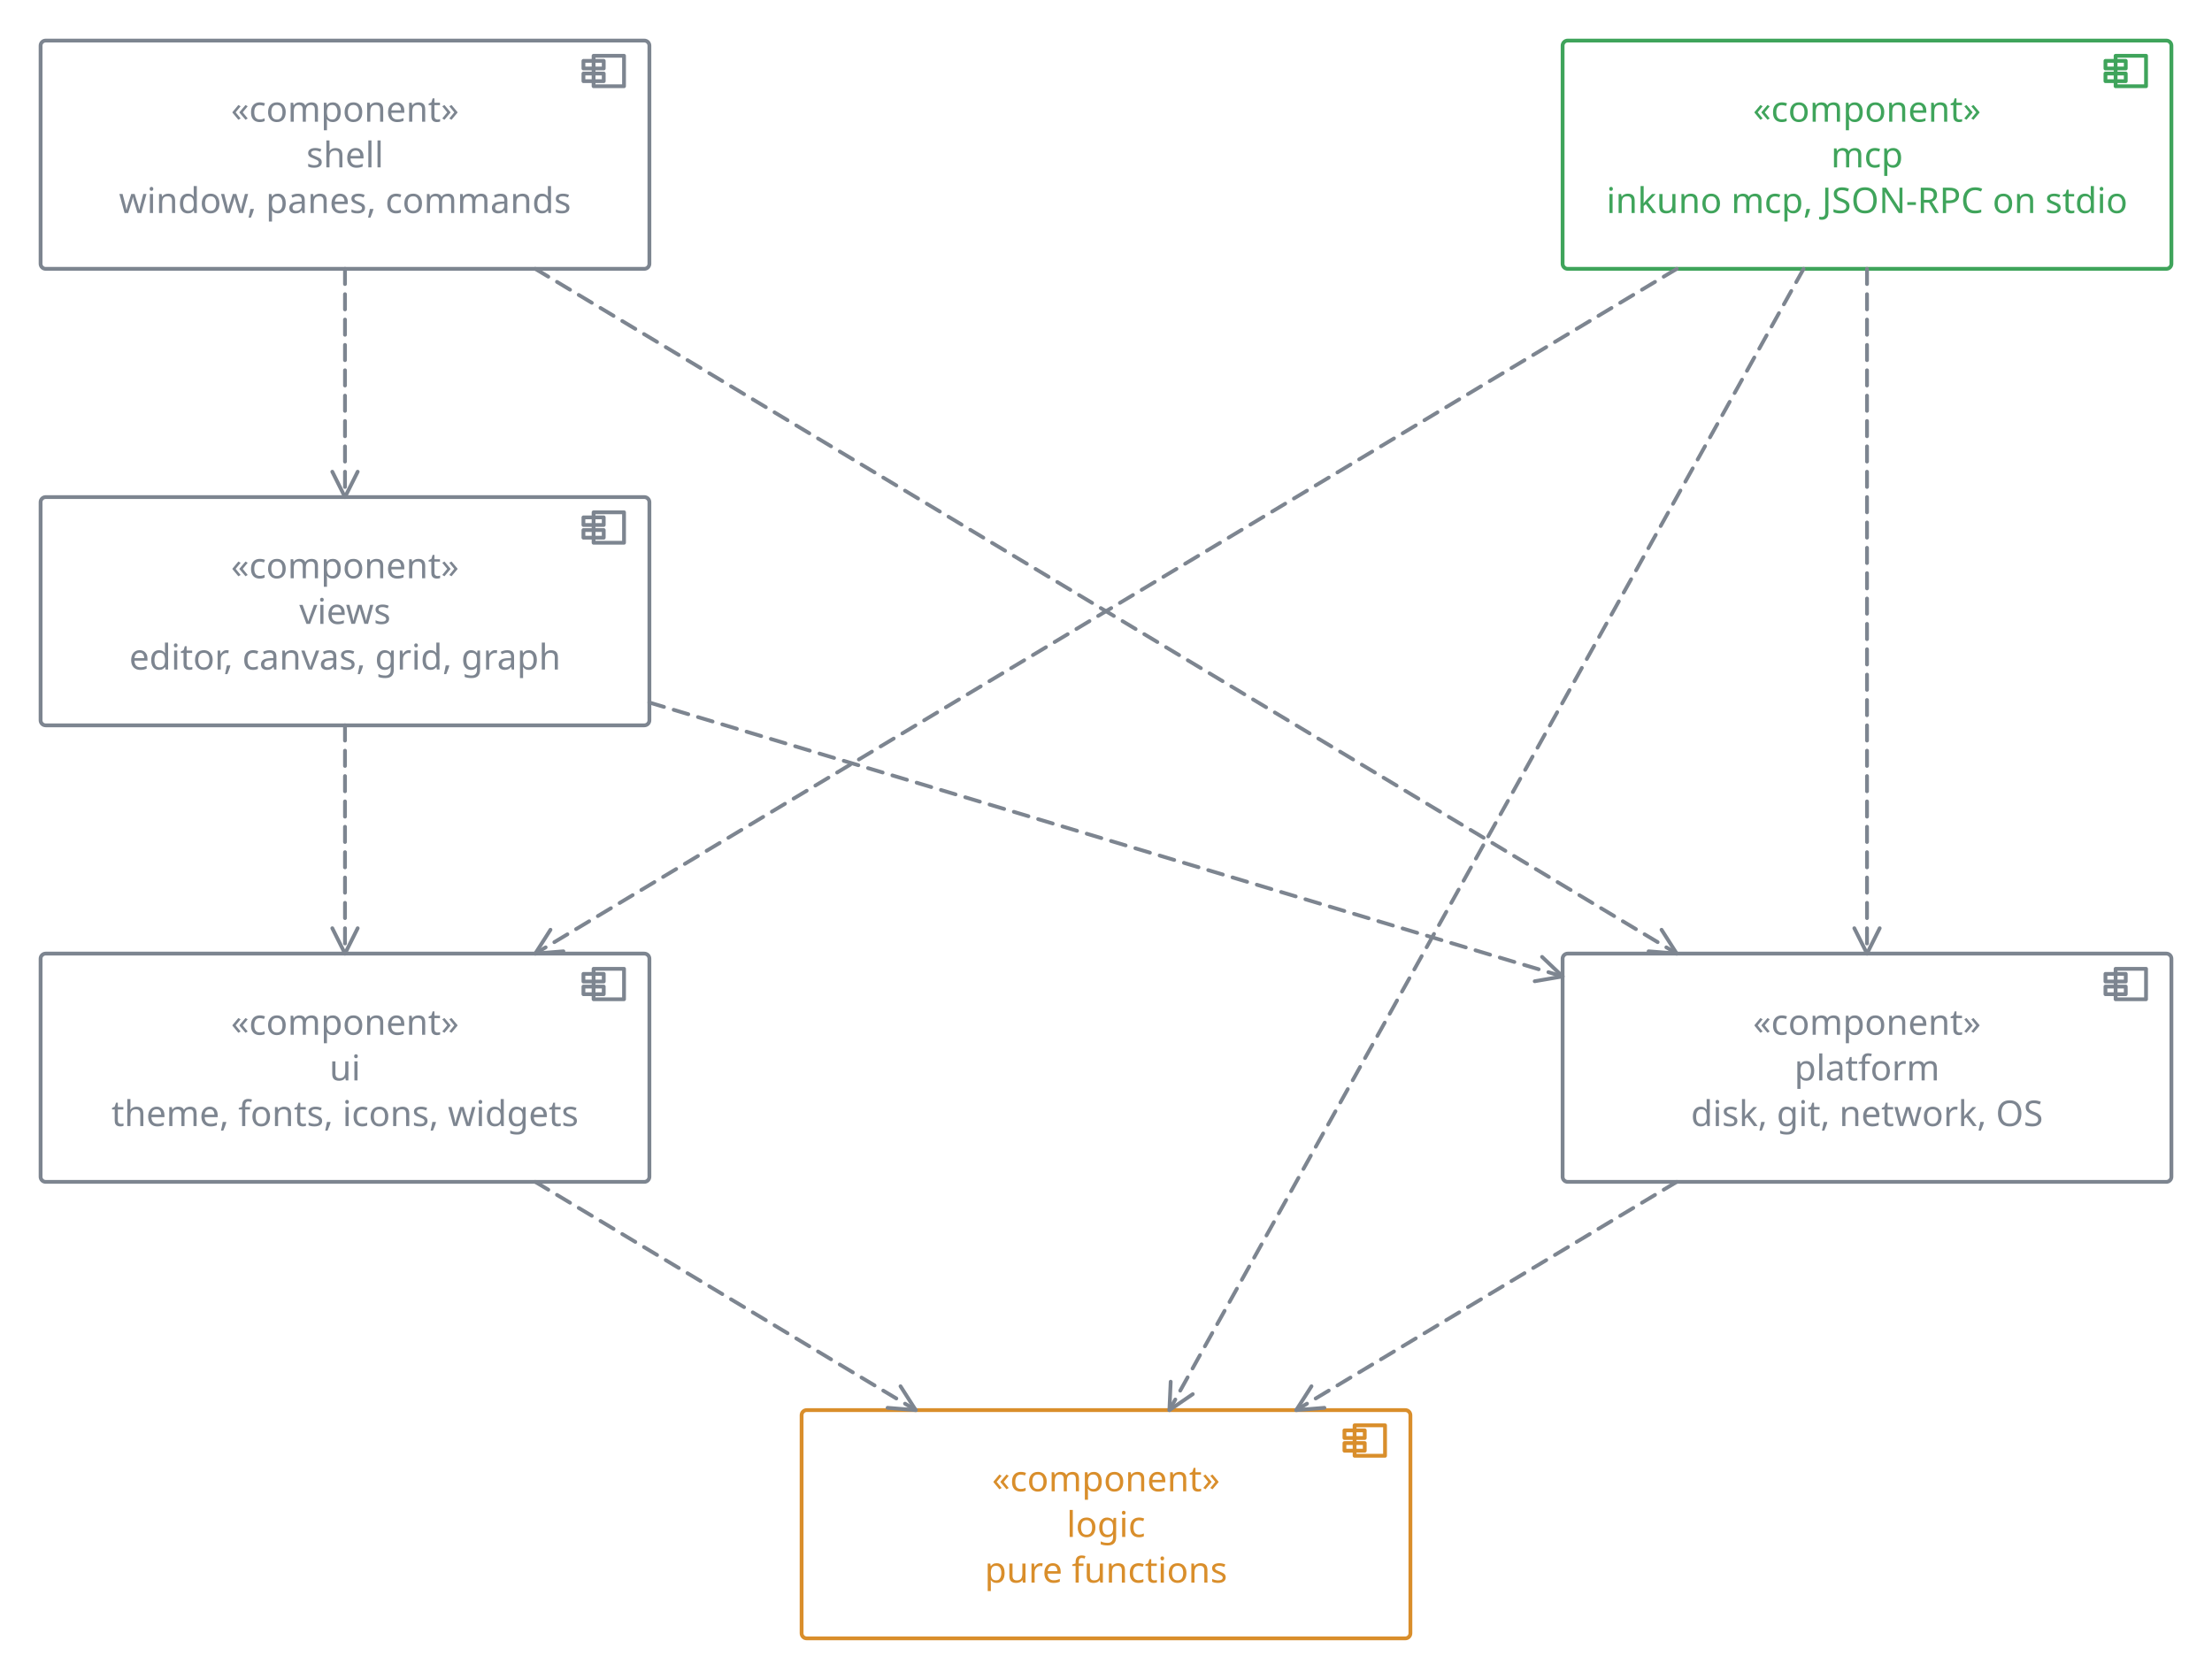
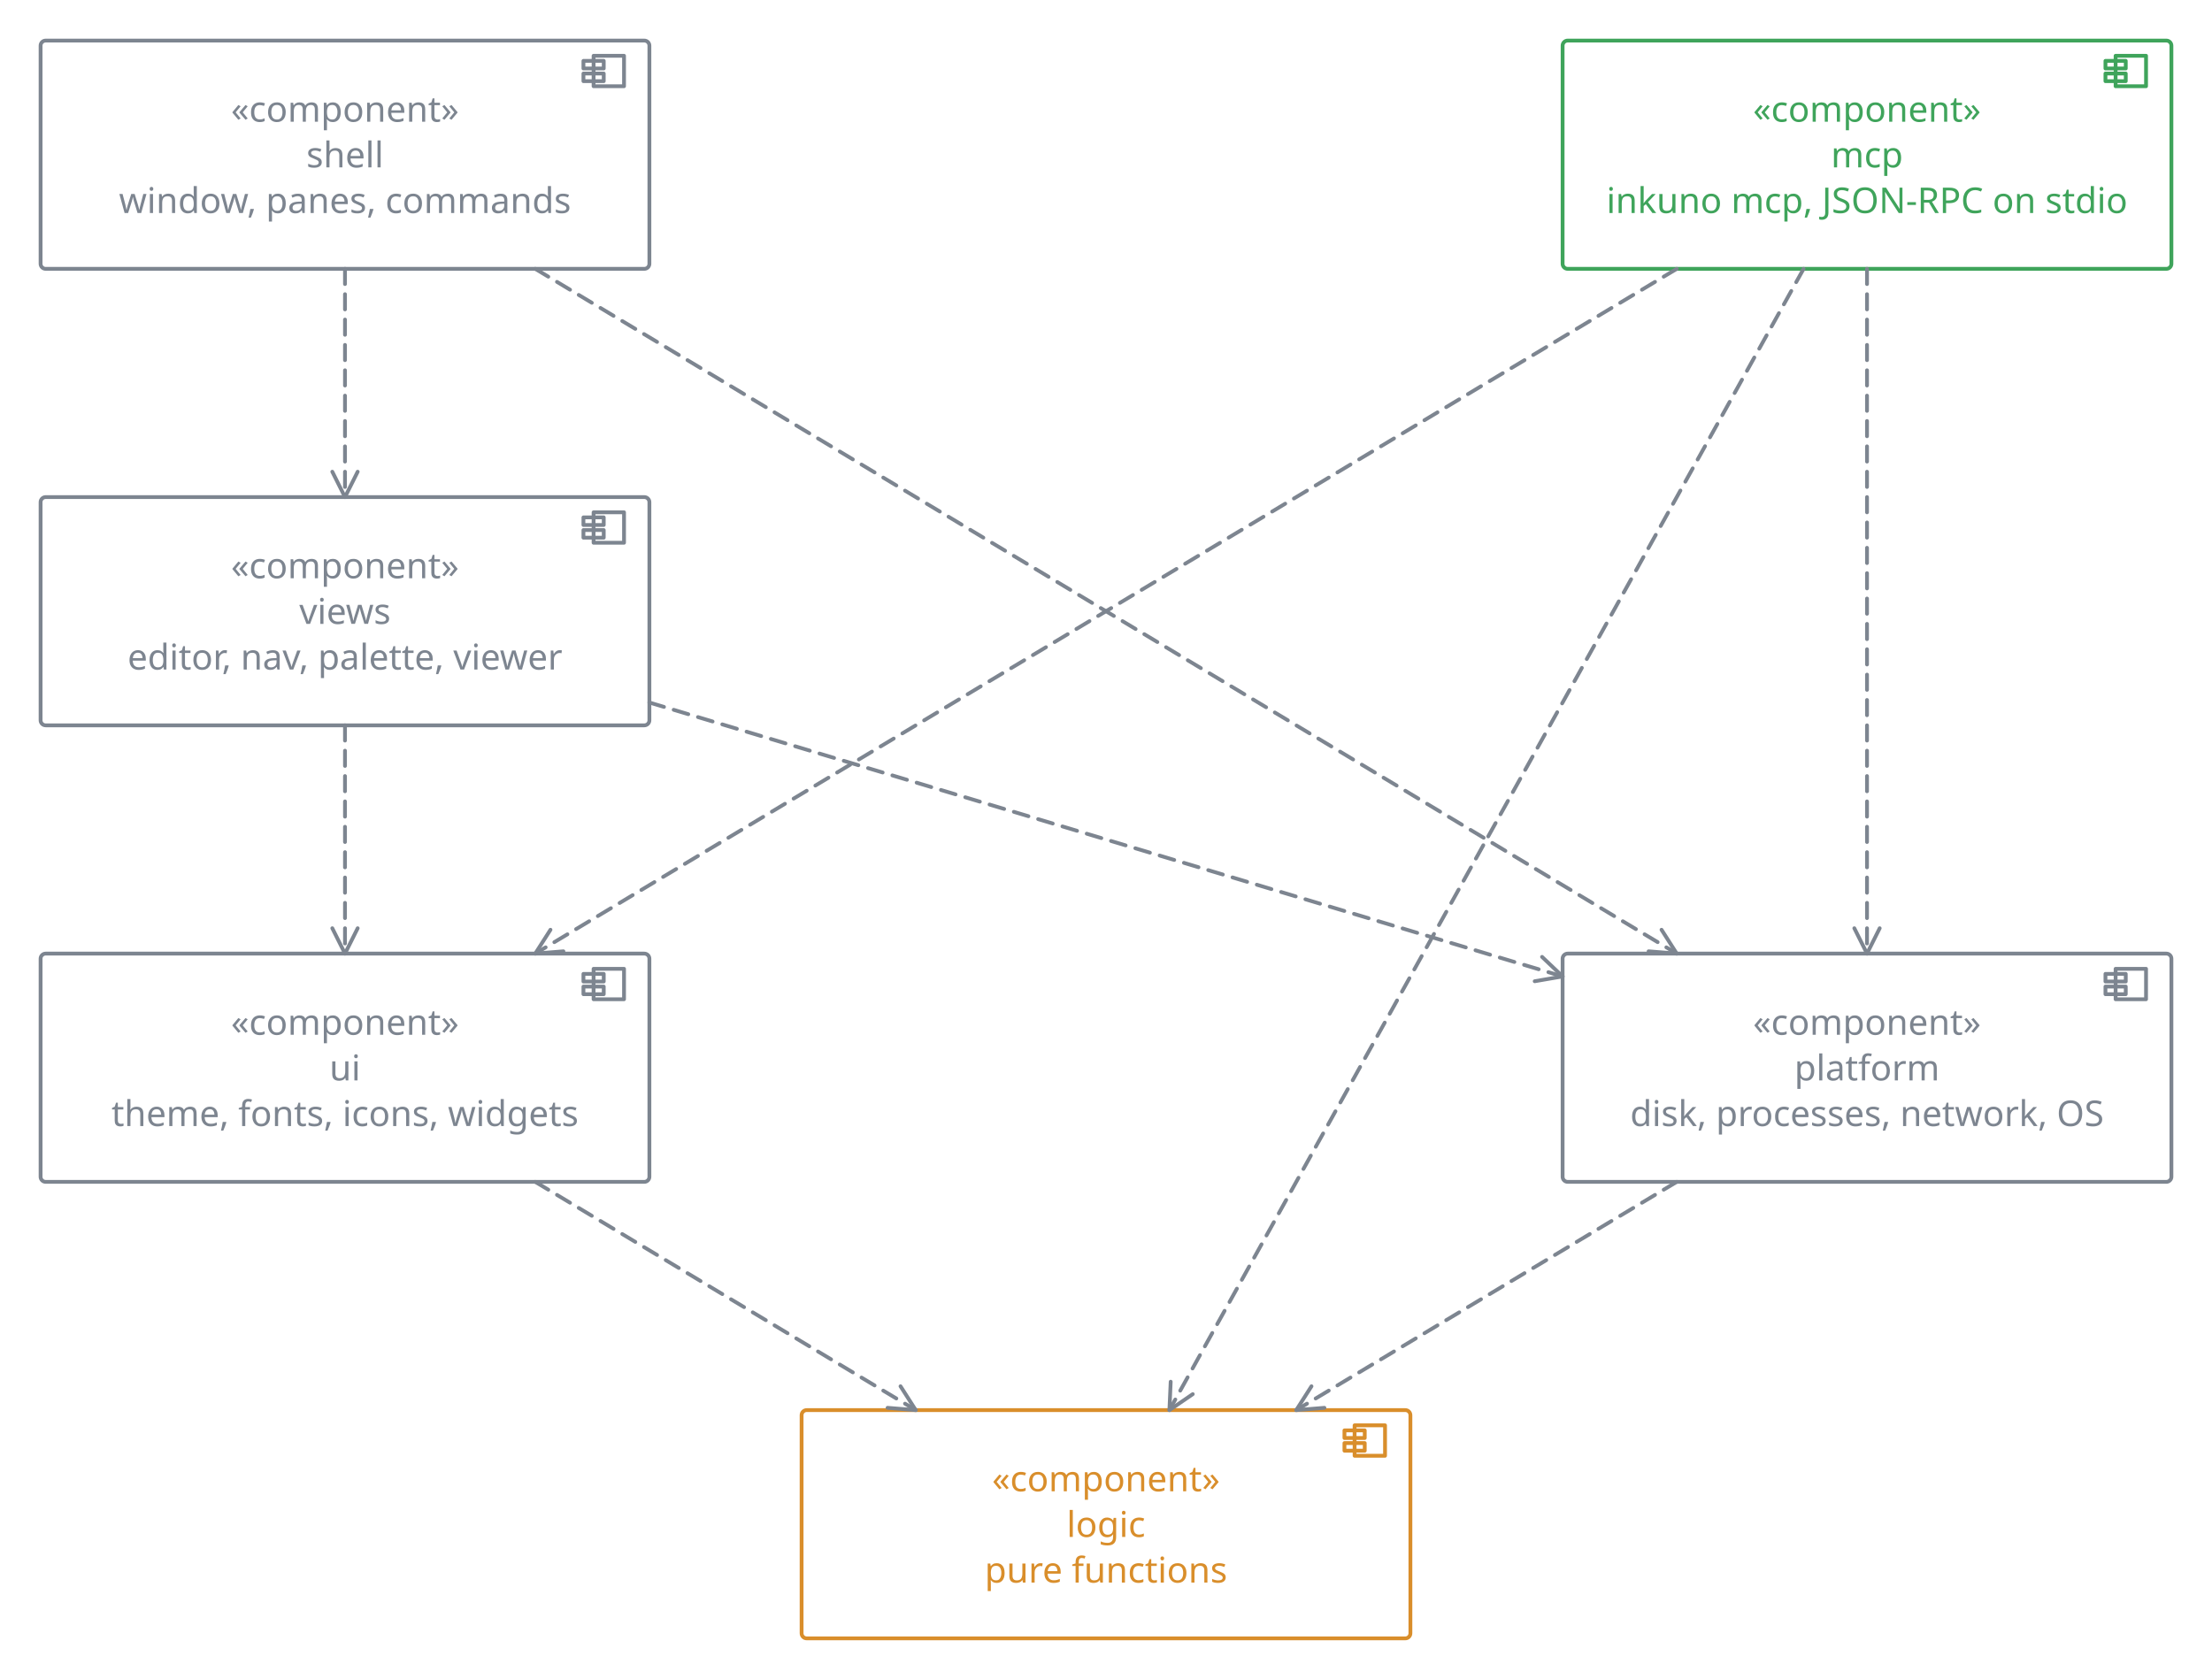
<svg xmlns="http://www.w3.org/2000/svg" width="872" height="662" viewBox="24 24 872 662" fill="none" stroke-width="1.5" stroke-linecap="round" stroke-linejoin="round" font-family="sans-serif" font-size="14">
  <path d="M42 40L278 40C279.1 40 280 40.9 280 42L280 128C280 129.1 279.1 130 278 130L42 130C40.9 130 40 129.1 40 128L40 42C40 40.9 40.9 40 42 40Z" stroke="#7d8590" />
  <path d="M258 46L270 46L270 58L258 58Z" stroke="#7d8590" />
  <path d="M254 48L262 48L262 51L254 51Z" stroke="#7d8590" />
  <path d="M254 53L262 53L262 56L254 56Z" stroke="#7d8590" />
  <text x="160" y="72" text-anchor="middle" fill="#7d8590" stroke="none">«component»</text>
  <text x="160" y="90" text-anchor="middle" fill="#7d8590" stroke="none">shell</text>
  <text x="160" y="108" text-anchor="middle" fill="#7d8590" stroke="none">window, panes, commands</text>
  <path d="M642 40L878 40C879.1 40 880 40.9 880 42L880 128C880 129.1 879.1 130 878 130L642 130C640.9 130 640 129.1 640 128L640 42C640 40.9 640.9 40 642 40Z" stroke="#3fa45b" />
  <path d="M858 46L870 46L870 58L858 58Z" stroke="#3fa45b" />
  <path d="M854 48L862 48L862 51L854 51Z" stroke="#3fa45b" />
  <path d="M854 53L862 53L862 56L854 56Z" stroke="#3fa45b" />
  <text x="760" y="72" text-anchor="middle" fill="#3fa45b" stroke="none">«component»</text>
  <text x="760" y="90" text-anchor="middle" fill="#3fa45b" stroke="none">mcp</text>
  <text x="760" y="108" text-anchor="middle" fill="#3fa45b" stroke="none">inkuno mcp, JSON-RPC on stdio</text>
  <path d="M42 220L278 220C279.1 220 280 220.9 280 222L280 308C280 309.1 279.1 310 278 310L42 310C40.9 310 40 309.1 40 308L40 222C40 220.9 40.9 220 42 220Z" stroke="#7d8590" />
  <path d="M258 226L270 226L270 238L258 238Z" stroke="#7d8590" />
  <path d="M254 228L262 228L262 231L254 231Z" stroke="#7d8590" />
  <path d="M254 233L262 233L262 236L254 236Z" stroke="#7d8590" />
  <text x="160" y="252" text-anchor="middle" fill="#7d8590" stroke="none">«component»</text>
  <text x="160" y="270" text-anchor="middle" fill="#7d8590" stroke="none">views</text>
-   <text x="160" y="288" text-anchor="middle" fill="#7d8590" stroke="none">editor, canvas, grid, graph</text>
+   <text x="160" y="288" text-anchor="middle" fill="#7d8590" stroke="none">editor, nav, palette, viewer</text>
  <path d="M42 400L278 400C279.1 400 280 400.9 280 402L280 488C280 489.1 279.1 490 278 490L42 490C40.9 490 40 489.1 40 488L40 402C40 400.9 40.9 400 42 400Z" stroke="#7d8590" />
  <path d="M258 406L270 406L270 418L258 418Z" stroke="#7d8590" />
  <path d="M254 408L262 408L262 411L254 411Z" stroke="#7d8590" />
  <path d="M254 413L262 413L262 416L254 416Z" stroke="#7d8590" />
  <text x="160" y="432" text-anchor="middle" fill="#7d8590" stroke="none">«component»</text>
  <text x="160" y="450" text-anchor="middle" fill="#7d8590" stroke="none">ui</text>
  <text x="160" y="468" text-anchor="middle" fill="#7d8590" stroke="none">theme, fonts, icons, widgets</text>
  <path d="M642 400L878 400C879.1 400 880 400.9 880 402L880 488C880 489.1 879.1 490 878 490L642 490C640.9 490 640 489.1 640 488L640 402C640 400.9 640.9 400 642 400Z" stroke="#7d8590" />
  <path d="M858 406L870 406L870 418L858 418Z" stroke="#7d8590" />
  <path d="M854 408L862 408L862 411L854 411Z" stroke="#7d8590" />
  <path d="M854 413L862 413L862 416L854 416Z" stroke="#7d8590" />
  <text x="760" y="432" text-anchor="middle" fill="#7d8590" stroke="none">«component»</text>
  <text x="760" y="450" text-anchor="middle" fill="#7d8590" stroke="none">platform</text>
-   <text x="760" y="468" text-anchor="middle" fill="#7d8590" stroke="none">disk, git, network, OS</text>
+   <text x="760" y="468" text-anchor="middle" fill="#7d8590" stroke="none">disk, processes, network, OS</text>
  <path d="M342 580L578 580C579.1 580 580 580.9 580 582L580 668C580 669.1 579.1 670 578 670L342 670C340.9 670 340 669.1 340 668L340 582C340 580.9 340.9 580 342 580Z" stroke="#d98e2b" />
  <path d="M558 586L570 586L570 598L558 598Z" stroke="#d98e2b" />
  <path d="M554 588L562 588L562 591L554 591Z" stroke="#d98e2b" />
  <path d="M554 593L562 593L562 596L554 596Z" stroke="#d98e2b" />
  <text x="460" y="612" text-anchor="middle" fill="#d98e2b" stroke="none">«component»</text>
  <text x="460" y="630" text-anchor="middle" fill="#d98e2b" stroke="none">logic</text>
  <text x="460" y="648" text-anchor="middle" fill="#d98e2b" stroke="none">pure functions</text>
  <path d="M160 130L160 220" stroke="#7d8590" stroke-dasharray="6 4" />
  <path d="M155 210L160 220L165 210" stroke="#7d8590" />
  <path d="M235 130L685 400" stroke="#7d8590" stroke-dasharray="6 4" />
  <path d="M673.9 399.1L685 400L679 390.6" stroke="#7d8590" />
  <path d="M160 310L160 400" stroke="#7d8590" stroke-dasharray="6 4" />
  <path d="M155 390L160 400L165 390" stroke="#7d8590" />
  <path d="M280 301L640 409" stroke="#7d8590" stroke-dasharray="6 4" />
  <path d="M629 410.9L640 409L631.9 401.3" stroke="#7d8590" />
  <path d="M235 490L385 580" stroke="#7d8590" stroke-dasharray="6 4" />
  <path d="M373.9 579.1L385 580L379 570.6" stroke="#7d8590" />
  <path d="M685 490L535 580" stroke="#7d8590" stroke-dasharray="6 4" />
  <path d="M541 570.6L535 580L546.1 579.1" stroke="#7d8590" />
  <path d="M760 130L760 400" stroke="#7d8590" stroke-dasharray="6 4" />
  <path d="M755 390L760 400L765 390" stroke="#7d8590" />
  <path d="M685 130L235 400" stroke="#7d8590" stroke-dasharray="6 4" />
  <path d="M241 390.6L235 400L246.1 399.1" stroke="#7d8590" />
  <path d="M735 130L485 580" stroke="#7d8590" stroke-dasharray="6 4" />
  <path d="M485.5 568.8L485 580L494.2 573.7" stroke="#7d8590" />
</svg>
